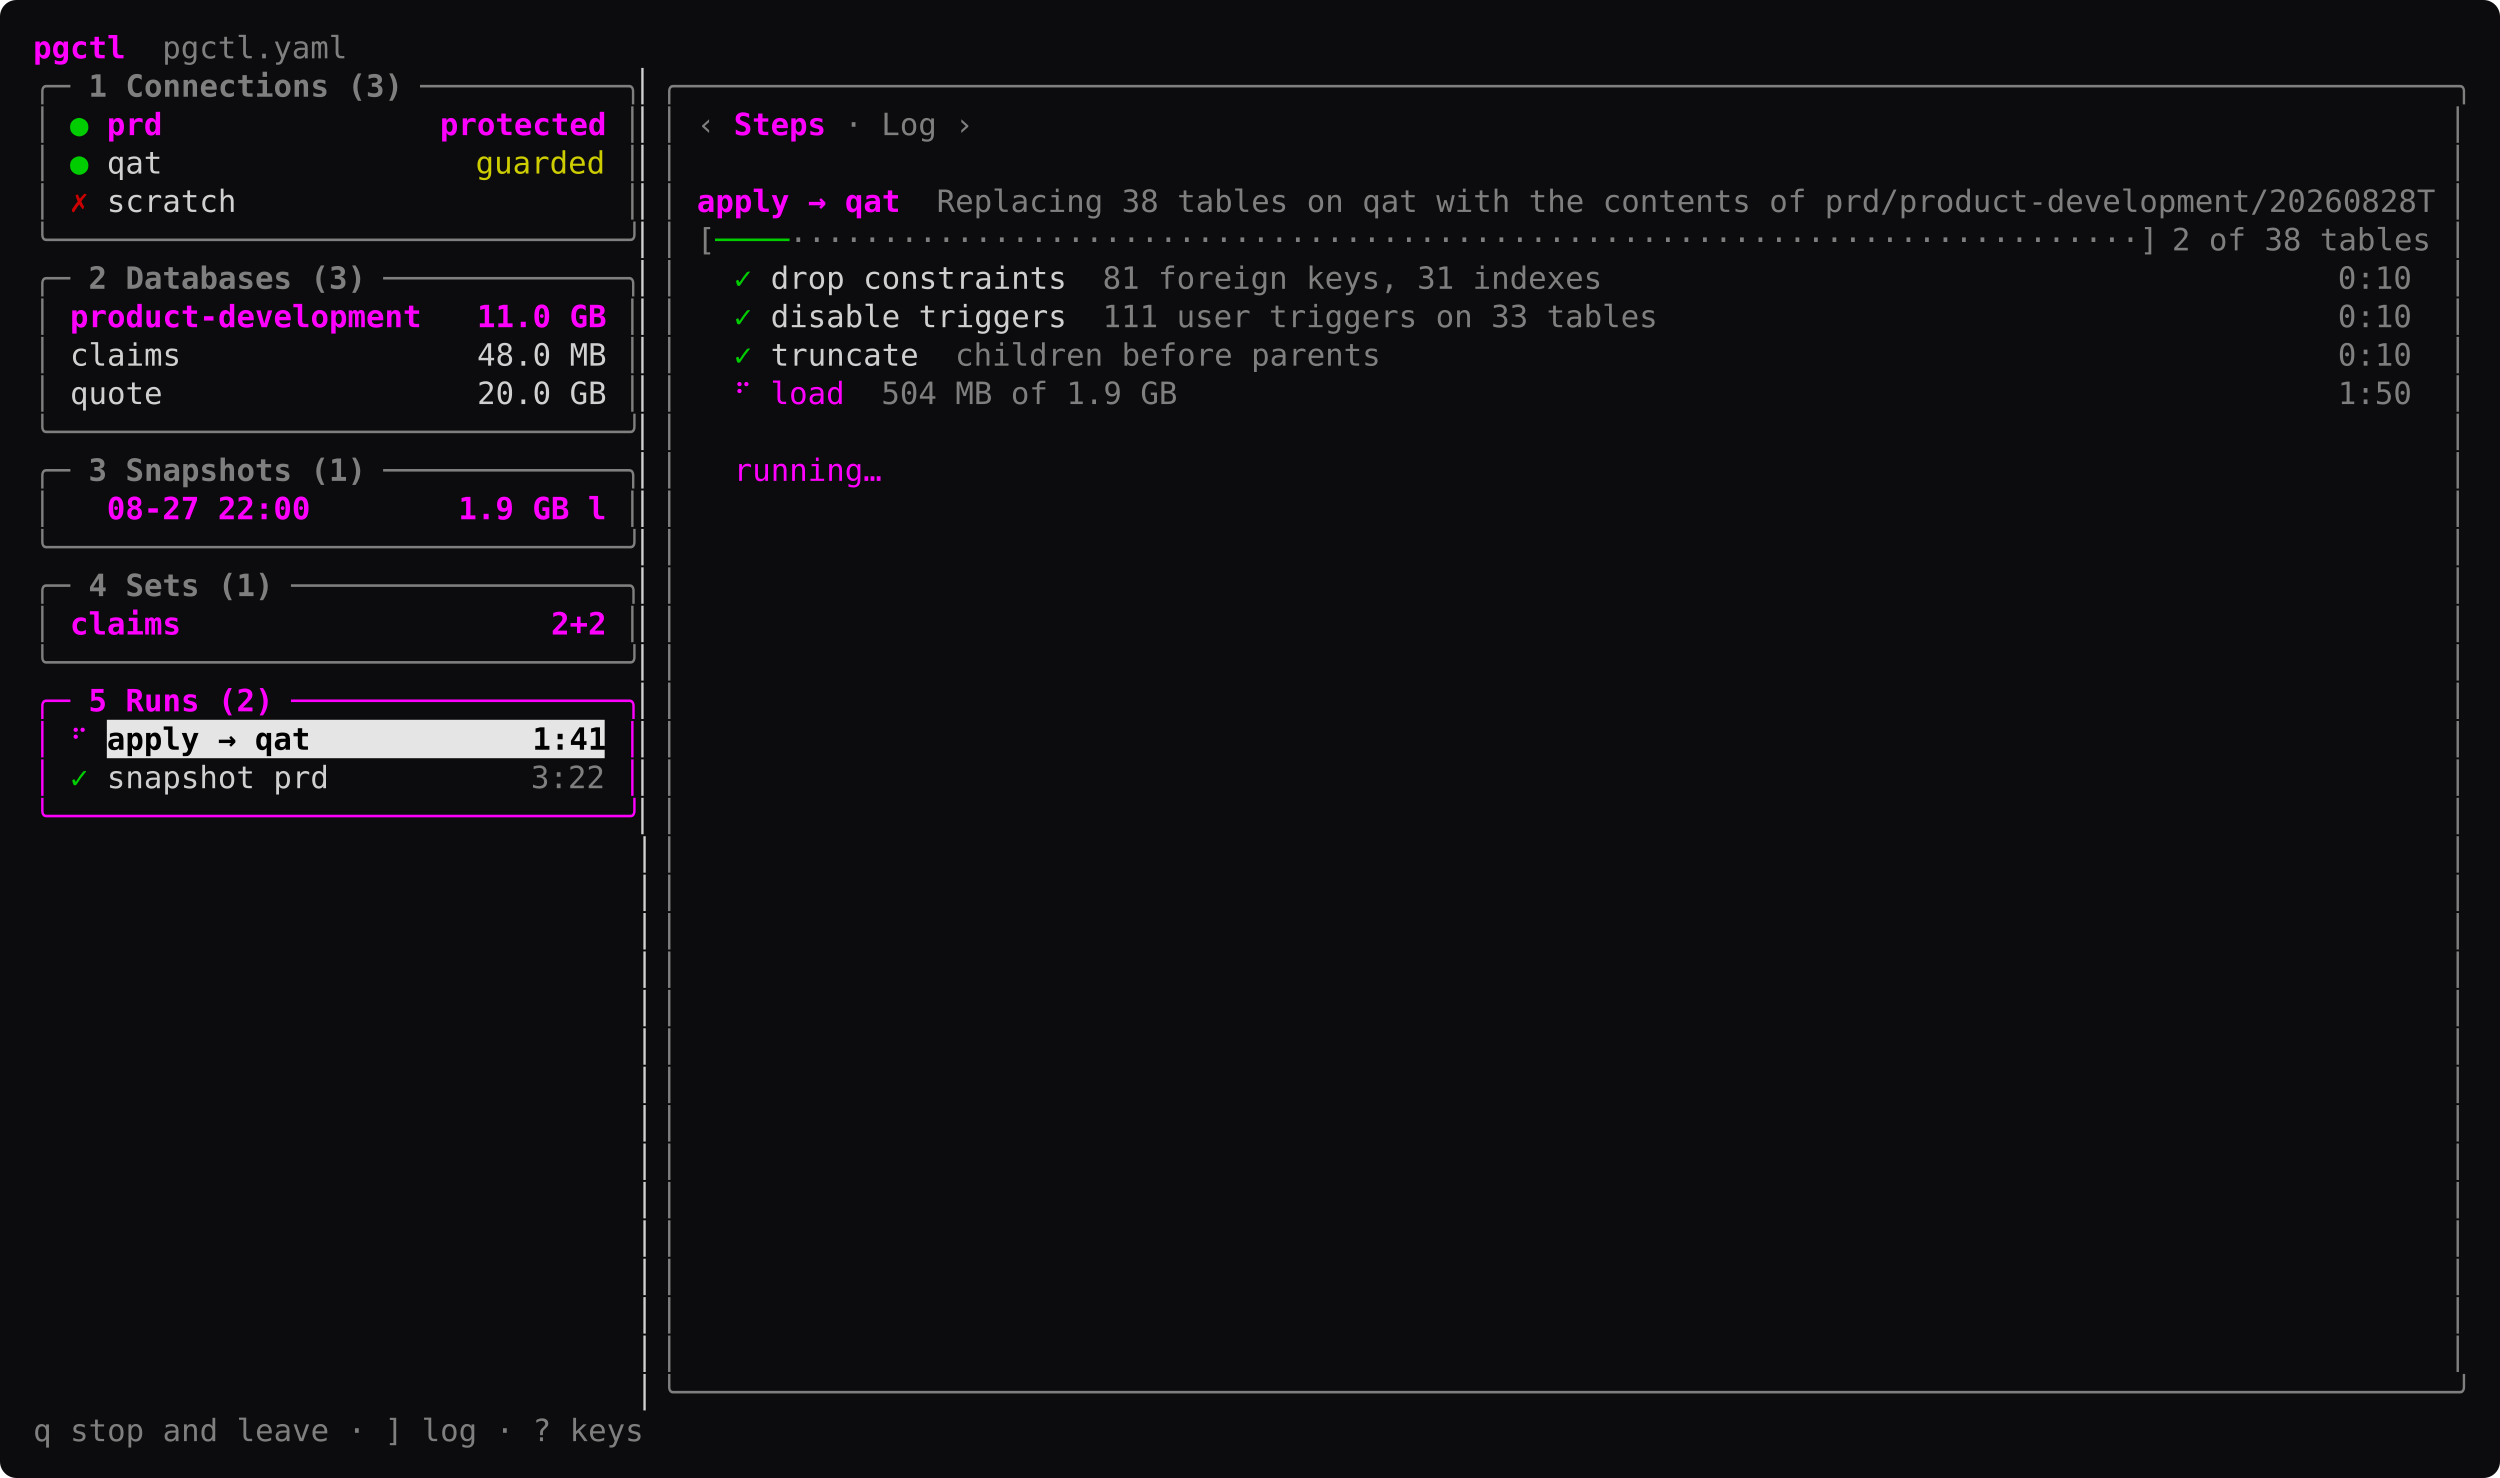
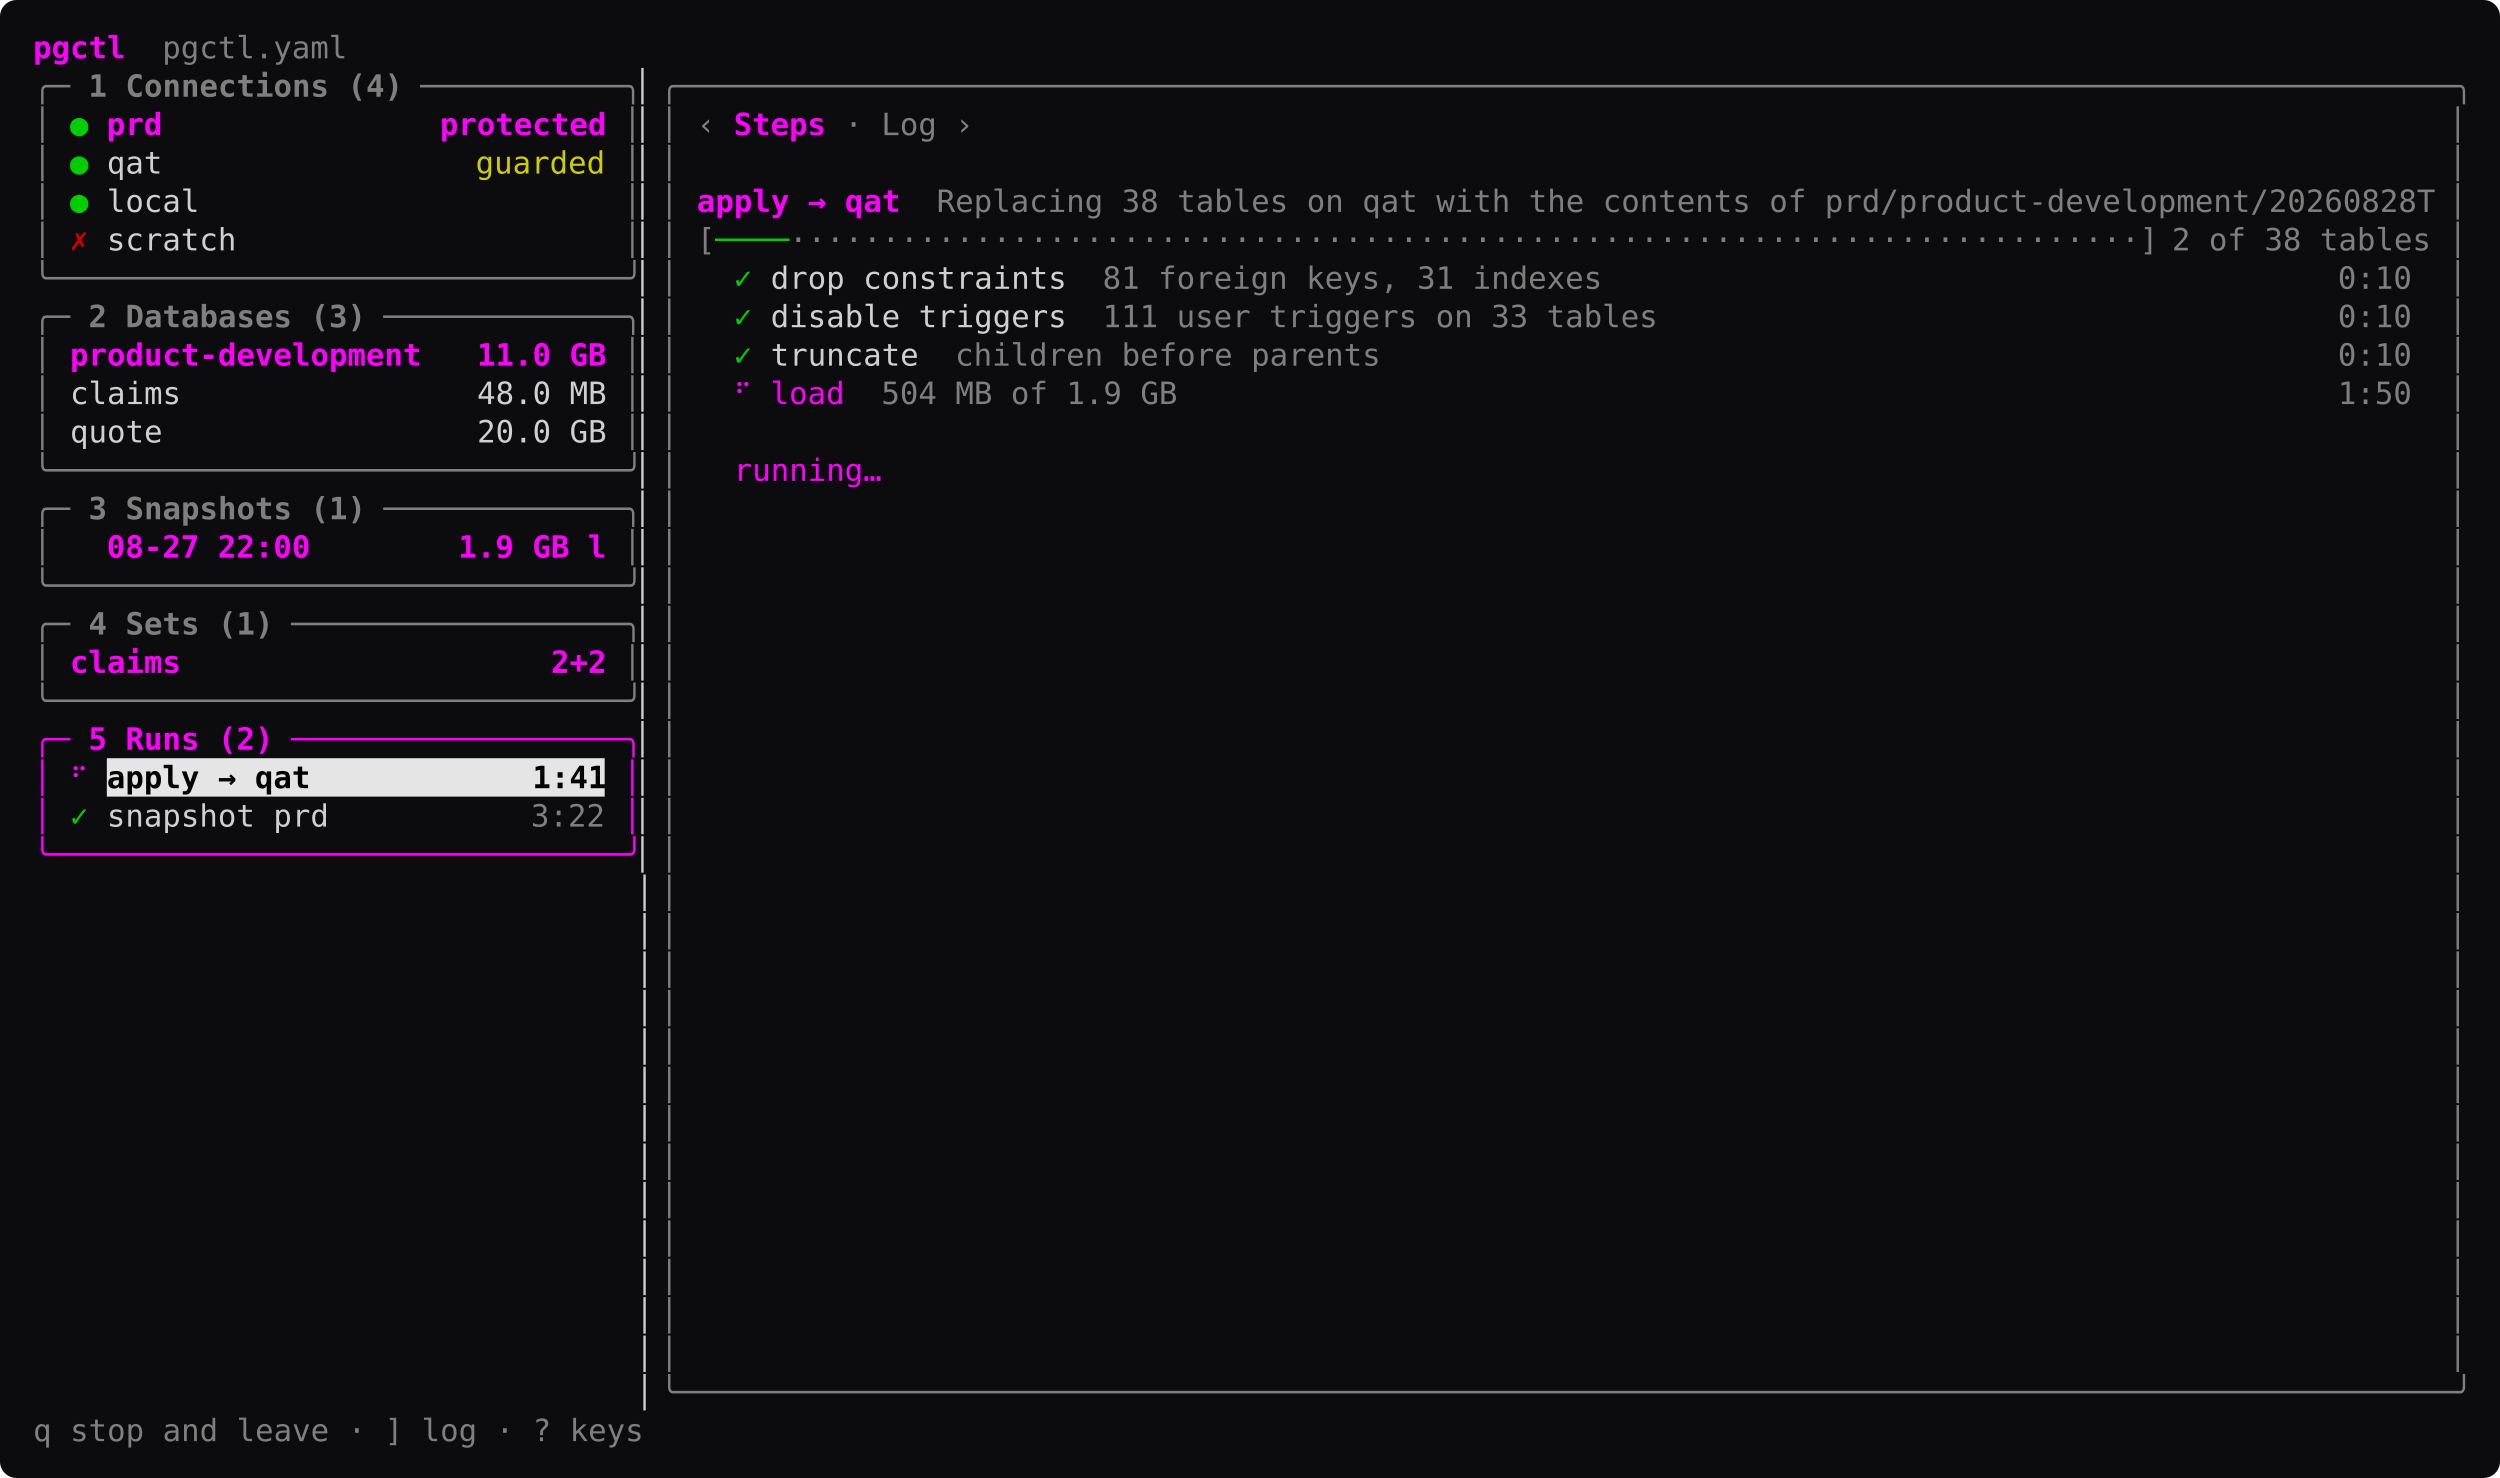
<svg xmlns="http://www.w3.org/2000/svg" width="1057.6" height="625.25" viewBox="0 0 1057.6 625.25" font-family="ui-monospace, 'SF Mono', SFMono-Regular, Menlo, Consolas, 'DejaVu Sans Mono', monospace" font-size="13" role="img">
  <rect width="1057.6" height="625.25" rx="7" fill="#0c0c0e" />
-   <rect x="45.2" y="304.5" width="210.6" height="16.25" fill="#e5e5e5" />
+   <rect x="45.2" y="320.75" width="210.6" height="16.25" fill="#e5e5e5" />
  <text x="14" y="24.68" textLength="39" lengthAdjust="spacing" fill="#ff00ff" font-weight="600" xml:space="preserve">pgctl</text>
  <text x="53" y="24.68" textLength="93.6" lengthAdjust="spacing" fill="#7f7f7f" xml:space="preserve">  pgctl.yaml</text>
  <text x="14" y="40.92" textLength="15.6" lengthAdjust="spacing" fill="#7f7f7f" xml:space="preserve">╭─</text>
-   <text x="29.6" y="40.92" textLength="140.4" lengthAdjust="spacing" fill="#7f7f7f" font-weight="600" xml:space="preserve"> 1 Connections (3)</text>
+   <text x="29.6" y="40.92" textLength="140.4" lengthAdjust="spacing" fill="#7f7f7f" font-weight="600" xml:space="preserve"> 1 Connections (4)</text>
  <text x="177.8" y="40.92" textLength="93.6" lengthAdjust="spacing" fill="#7f7f7f" xml:space="preserve">───────────╮</text>
  <text x="271.4" y="40.92" textLength="7.8" lengthAdjust="spacing" fill="#d0d0d0" xml:space="preserve">▏</text>
  <text x="279.2" y="40.92" textLength="764.4" lengthAdjust="spacing" fill="#7f7f7f" xml:space="preserve">╭────────────────────────────────────────────────────────────────────────────────────────────────╮</text>
  <text x="14" y="57.17" textLength="7.8" lengthAdjust="spacing" fill="#7f7f7f" xml:space="preserve">│</text>
  <text x="29.6" y="57.17" textLength="7.8" lengthAdjust="spacing" fill="#00cd00" xml:space="preserve">●</text>
  <text x="45.2" y="57.17" textLength="210.6" lengthAdjust="spacing" fill="#ff00ff" font-weight="600" xml:space="preserve">prd               protected</text>
  <text x="263.6" y="57.17" textLength="7.8" lengthAdjust="spacing" fill="#7f7f7f" xml:space="preserve">│</text>
  <text x="271.4" y="57.17" textLength="7.8" lengthAdjust="spacing" fill="#d0d0d0" xml:space="preserve">▏</text>
  <text x="279.2" y="57.17" textLength="7.8" lengthAdjust="spacing" fill="#7f7f7f" xml:space="preserve">│</text>
  <text x="294.8" y="57.17" textLength="7.8" lengthAdjust="spacing" fill="#7f7f7f" xml:space="preserve">‹</text>
  <text x="310.4" y="57.17" textLength="7.8" lengthAdjust="spacing" fill="#ff00ff" font-weight="600" xml:space="preserve">S</text>
  <text x="318.2" y="57.17" textLength="7.8" lengthAdjust="spacing" fill="#ff00ff" font-weight="600" xml:space="preserve">t</text>
  <text x="326" y="57.17" textLength="7.8" lengthAdjust="spacing" fill="#ff00ff" font-weight="600" xml:space="preserve">e</text>
  <text x="333.8" y="57.17" textLength="7.8" lengthAdjust="spacing" fill="#ff00ff" font-weight="600" xml:space="preserve">p</text>
  <text x="341.6" y="57.17" textLength="7.8" lengthAdjust="spacing" fill="#ff00ff" font-weight="600" xml:space="preserve">s</text>
  <text x="357.2" y="57.17" textLength="7.8" lengthAdjust="spacing" fill="#7f7f7f" xml:space="preserve">·</text>
  <text x="365" y="57.17" textLength="31.2" lengthAdjust="spacing" fill="#7f7f7f" xml:space="preserve"> Log</text>
  <text x="404" y="57.17" textLength="7.8" lengthAdjust="spacing" fill="#7f7f7f" xml:space="preserve">›</text>
  <text x="1035.8" y="57.17" textLength="7.8" lengthAdjust="spacing" fill="#7f7f7f" xml:space="preserve">│</text>
  <text x="14" y="73.42" textLength="7.8" lengthAdjust="spacing" fill="#7f7f7f" xml:space="preserve">│</text>
  <text x="29.6" y="73.42" textLength="7.8" lengthAdjust="spacing" fill="#00cd00" xml:space="preserve">●</text>
  <text x="45.2" y="73.42" textLength="23.4" lengthAdjust="spacing" fill="#d0d0d0" xml:space="preserve">qat</text>
  <text x="201.2" y="73.42" textLength="54.6" lengthAdjust="spacing" fill="#cdcd00" xml:space="preserve">guarded</text>
  <text x="263.6" y="73.42" textLength="7.8" lengthAdjust="spacing" fill="#7f7f7f" xml:space="preserve">│</text>
  <text x="271.4" y="73.42" textLength="7.8" lengthAdjust="spacing" fill="#d0d0d0" xml:space="preserve">▏</text>
  <text x="279.2" y="73.42" textLength="7.8" lengthAdjust="spacing" fill="#7f7f7f" xml:space="preserve">│</text>
  <text x="1035.8" y="73.42" textLength="7.8" lengthAdjust="spacing" fill="#7f7f7f" xml:space="preserve">│</text>
  <text x="14" y="89.67" textLength="7.8" lengthAdjust="spacing" fill="#7f7f7f" xml:space="preserve">│</text>
-   <text x="29.6" y="89.67" textLength="7.8" lengthAdjust="spacing" fill="#cd0000" font-weight="600" xml:space="preserve">✗</text>
-   <text x="45.2" y="89.67" textLength="54.6" lengthAdjust="spacing" fill="#d0d0d0" xml:space="preserve">scratch</text>
+   <text x="29.6" y="89.67" textLength="7.8" lengthAdjust="spacing" fill="#00cd00" xml:space="preserve">●</text>
+   <text x="45.2" y="89.67" textLength="39" lengthAdjust="spacing" fill="#d0d0d0" xml:space="preserve">local</text>
  <text x="263.6" y="89.67" textLength="7.8" lengthAdjust="spacing" fill="#7f7f7f" xml:space="preserve">│</text>
  <text x="271.4" y="89.67" textLength="7.8" lengthAdjust="spacing" fill="#d0d0d0" xml:space="preserve">▏</text>
  <text x="279.2" y="89.67" textLength="7.8" lengthAdjust="spacing" fill="#7f7f7f" xml:space="preserve">│</text>
  <text x="294.8" y="89.67" textLength="85.8" lengthAdjust="spacing" fill="#ff00ff" font-weight="600" xml:space="preserve">apply → qat</text>
  <text x="380.6" y="89.67" textLength="647.4" lengthAdjust="spacing" fill="#7f7f7f" xml:space="preserve">  Replacing 38 tables on qat with the contents of prd/product-development/20260828T</text>
  <text x="1035.8" y="89.67" textLength="7.8" lengthAdjust="spacing" fill="#7f7f7f" xml:space="preserve">│</text>
-   <text x="14" y="105.92" textLength="257.4" lengthAdjust="spacing" fill="#7f7f7f" xml:space="preserve">╰───────────────────────────────╯</text>
+   <text x="14" y="105.92" textLength="7.8" lengthAdjust="spacing" fill="#7f7f7f" xml:space="preserve">│</text>
+   <text x="29.6" y="105.92" textLength="7.8" lengthAdjust="spacing" fill="#cd0000" font-weight="600" xml:space="preserve">✗</text>
+   <text x="45.2" y="105.92" textLength="54.6" lengthAdjust="spacing" fill="#d0d0d0" xml:space="preserve">scratch</text>
+   <text x="263.6" y="105.92" textLength="7.8" lengthAdjust="spacing" fill="#7f7f7f" xml:space="preserve">│</text>
  <text x="271.4" y="105.92" textLength="7.8" lengthAdjust="spacing" fill="#d0d0d0" xml:space="preserve">▏</text>
  <text x="279.2" y="105.92" textLength="7.8" lengthAdjust="spacing" fill="#7f7f7f" xml:space="preserve">│</text>
  <text x="294.8" y="105.92" textLength="7.8" lengthAdjust="spacing" fill="#7f7f7f" xml:space="preserve">[</text>
  <text x="302.6" y="105.92" textLength="31.2" lengthAdjust="spacing" fill="#00cd00" xml:space="preserve">────</text>
  <text x="333.8" y="105.92" textLength="577.2" lengthAdjust="spacing" fill="#7f7f7f" xml:space="preserve">·········································································]</text>
  <text x="918.8" y="105.92" textLength="109.2" lengthAdjust="spacing" fill="#7f7f7f" xml:space="preserve">2 of 38 tables</text>
  <text x="1035.8" y="105.92" textLength="7.8" lengthAdjust="spacing" fill="#7f7f7f" xml:space="preserve">│</text>
-   <text x="14" y="122.17" textLength="15.6" lengthAdjust="spacing" fill="#7f7f7f" xml:space="preserve">╭─</text>
-   <text x="29.6" y="122.17" textLength="124.8" lengthAdjust="spacing" fill="#7f7f7f" font-weight="600" xml:space="preserve"> 2 Databases (3)</text>
-   <text x="162.2" y="122.17" textLength="109.2" lengthAdjust="spacing" fill="#7f7f7f" xml:space="preserve">─────────────╮</text>
+   <text x="14" y="122.17" textLength="257.4" lengthAdjust="spacing" fill="#7f7f7f" xml:space="preserve">╰───────────────────────────────╯</text>
  <text x="271.4" y="122.17" textLength="7.8" lengthAdjust="spacing" fill="#d0d0d0" xml:space="preserve">▏</text>
  <text x="279.2" y="122.17" textLength="7.8" lengthAdjust="spacing" fill="#7f7f7f" xml:space="preserve">│</text>
  <text x="310.4" y="122.17" textLength="7.8" lengthAdjust="spacing" fill="#00cd00" xml:space="preserve">✓</text>
  <text x="318.2" y="122.17" textLength="132.6" lengthAdjust="spacing" fill="#d0d0d0" xml:space="preserve"> drop constraints</text>
  <text x="450.8" y="122.17" textLength="226.2" lengthAdjust="spacing" fill="#7f7f7f" xml:space="preserve">  81 foreign keys, 31 indexes</text>
  <text x="989" y="122.17" textLength="31.2" lengthAdjust="spacing" fill="#7f7f7f" xml:space="preserve">0:10</text>
  <text x="1035.8" y="122.17" textLength="7.8" lengthAdjust="spacing" fill="#7f7f7f" xml:space="preserve">│</text>
-   <text x="14" y="138.43" textLength="7.8" lengthAdjust="spacing" fill="#7f7f7f" xml:space="preserve">│</text>
-   <text x="29.6" y="138.43" textLength="226.2" lengthAdjust="spacing" fill="#ff00ff" font-weight="600" xml:space="preserve">product-development   11.0 GB</text>
-   <text x="263.6" y="138.43" textLength="7.8" lengthAdjust="spacing" fill="#7f7f7f" xml:space="preserve">│</text>
+   <text x="14" y="138.43" textLength="15.6" lengthAdjust="spacing" fill="#7f7f7f" xml:space="preserve">╭─</text>
+   <text x="29.6" y="138.43" textLength="124.8" lengthAdjust="spacing" fill="#7f7f7f" font-weight="600" xml:space="preserve"> 2 Databases (3)</text>
+   <text x="162.2" y="138.43" textLength="109.2" lengthAdjust="spacing" fill="#7f7f7f" xml:space="preserve">─────────────╮</text>
  <text x="271.4" y="138.43" textLength="7.8" lengthAdjust="spacing" fill="#d0d0d0" xml:space="preserve">▏</text>
  <text x="279.2" y="138.43" textLength="7.8" lengthAdjust="spacing" fill="#7f7f7f" xml:space="preserve">│</text>
  <text x="310.4" y="138.43" textLength="7.8" lengthAdjust="spacing" fill="#00cd00" xml:space="preserve">✓</text>
  <text x="318.2" y="138.43" textLength="132.6" lengthAdjust="spacing" fill="#d0d0d0" xml:space="preserve"> disable triggers</text>
  <text x="450.8" y="138.43" textLength="249.6" lengthAdjust="spacing" fill="#7f7f7f" xml:space="preserve">  111 user triggers on 33 tables</text>
  <text x="989" y="138.43" textLength="31.2" lengthAdjust="spacing" fill="#7f7f7f" xml:space="preserve">0:10</text>
  <text x="1035.8" y="138.43" textLength="7.8" lengthAdjust="spacing" fill="#7f7f7f" xml:space="preserve">│</text>
  <text x="14" y="154.68" textLength="7.8" lengthAdjust="spacing" fill="#7f7f7f" xml:space="preserve">│</text>
-   <text x="21.8" y="154.68" textLength="234" lengthAdjust="spacing" fill="#d0d0d0" xml:space="preserve"> claims                48.0 MB</text>
+   <text x="29.6" y="154.68" textLength="226.2" lengthAdjust="spacing" fill="#ff00ff" font-weight="600" xml:space="preserve">product-development   11.0 GB</text>
  <text x="263.6" y="154.68" textLength="7.8" lengthAdjust="spacing" fill="#7f7f7f" xml:space="preserve">│</text>
  <text x="271.4" y="154.68" textLength="7.8" lengthAdjust="spacing" fill="#d0d0d0" xml:space="preserve">▏</text>
  <text x="279.2" y="154.68" textLength="7.8" lengthAdjust="spacing" fill="#7f7f7f" xml:space="preserve">│</text>
  <text x="310.4" y="154.68" textLength="7.8" lengthAdjust="spacing" fill="#00cd00" xml:space="preserve">✓</text>
  <text x="318.2" y="154.68" textLength="70.2" lengthAdjust="spacing" fill="#d0d0d0" xml:space="preserve"> truncate</text>
  <text x="388.4" y="154.68" textLength="195" lengthAdjust="spacing" fill="#7f7f7f" xml:space="preserve">  children before parents</text>
  <text x="989" y="154.68" textLength="31.2" lengthAdjust="spacing" fill="#7f7f7f" xml:space="preserve">0:10</text>
  <text x="1035.8" y="154.68" textLength="7.8" lengthAdjust="spacing" fill="#7f7f7f" xml:space="preserve">│</text>
  <text x="14" y="170.93" textLength="7.8" lengthAdjust="spacing" fill="#7f7f7f" xml:space="preserve">│</text>
-   <text x="21.8" y="170.93" textLength="234" lengthAdjust="spacing" fill="#d0d0d0" xml:space="preserve"> quote                 20.0 GB</text>
+   <text x="21.8" y="170.93" textLength="234" lengthAdjust="spacing" fill="#d0d0d0" xml:space="preserve"> claims                48.0 MB</text>
  <text x="263.6" y="170.93" textLength="7.8" lengthAdjust="spacing" fill="#7f7f7f" xml:space="preserve">│</text>
  <text x="271.4" y="170.93" textLength="7.8" lengthAdjust="spacing" fill="#d0d0d0" xml:space="preserve">▏</text>
  <text x="279.2" y="170.93" textLength="7.8" lengthAdjust="spacing" fill="#7f7f7f" xml:space="preserve">│</text>
  <text x="310.4" y="170.93" textLength="7.8" lengthAdjust="spacing" fill="#ff00ff" xml:space="preserve">⠋</text>
  <text x="326" y="170.93" textLength="31.2" lengthAdjust="spacing" fill="#ff00ff" xml:space="preserve">load</text>
  <text x="357.2" y="170.93" textLength="140.4" lengthAdjust="spacing" fill="#7f7f7f" xml:space="preserve">  504 MB of 1.9 GB</text>
  <text x="989" y="170.93" textLength="31.2" lengthAdjust="spacing" fill="#7f7f7f" xml:space="preserve">1:50</text>
  <text x="1035.8" y="170.93" textLength="7.8" lengthAdjust="spacing" fill="#7f7f7f" xml:space="preserve">│</text>
-   <text x="14" y="187.18" textLength="257.4" lengthAdjust="spacing" fill="#7f7f7f" xml:space="preserve">╰───────────────────────────────╯</text>
+   <text x="14" y="187.18" textLength="7.8" lengthAdjust="spacing" fill="#7f7f7f" xml:space="preserve">│</text>
+   <text x="21.8" y="187.18" textLength="234" lengthAdjust="spacing" fill="#d0d0d0" xml:space="preserve"> quote                 20.0 GB</text>
+   <text x="263.6" y="187.18" textLength="7.8" lengthAdjust="spacing" fill="#7f7f7f" xml:space="preserve">│</text>
  <text x="271.4" y="187.18" textLength="7.8" lengthAdjust="spacing" fill="#d0d0d0" xml:space="preserve">▏</text>
  <text x="279.2" y="187.18" textLength="7.8" lengthAdjust="spacing" fill="#7f7f7f" xml:space="preserve">│</text>
  <text x="1035.8" y="187.18" textLength="7.8" lengthAdjust="spacing" fill="#7f7f7f" xml:space="preserve">│</text>
-   <text x="14" y="203.43" textLength="15.6" lengthAdjust="spacing" fill="#7f7f7f" xml:space="preserve">╭─</text>
-   <text x="29.6" y="203.43" textLength="124.8" lengthAdjust="spacing" fill="#7f7f7f" font-weight="600" xml:space="preserve"> 3 Snapshots (1)</text>
-   <text x="162.2" y="203.43" textLength="109.2" lengthAdjust="spacing" fill="#7f7f7f" xml:space="preserve">─────────────╮</text>
+   <text x="14" y="203.43" textLength="257.4" lengthAdjust="spacing" fill="#7f7f7f" xml:space="preserve">╰───────────────────────────────╯</text>
  <text x="271.4" y="203.43" textLength="7.8" lengthAdjust="spacing" fill="#d0d0d0" xml:space="preserve">▏</text>
  <text x="279.2" y="203.43" textLength="7.8" lengthAdjust="spacing" fill="#7f7f7f" xml:space="preserve">│</text>
  <text x="310.4" y="203.43" textLength="62.4" lengthAdjust="spacing" fill="#ff00ff" xml:space="preserve">running…</text>
  <text x="1035.8" y="203.43" textLength="7.8" lengthAdjust="spacing" fill="#7f7f7f" xml:space="preserve">│</text>
-   <text x="14" y="219.68" textLength="7.8" lengthAdjust="spacing" fill="#7f7f7f" xml:space="preserve">│</text>
-   <text x="45.2" y="219.68" textLength="210.6" lengthAdjust="spacing" fill="#ff00ff" font-weight="600" xml:space="preserve">08-27 22:00        1.9 GB l</text>
-   <text x="263.6" y="219.68" textLength="7.8" lengthAdjust="spacing" fill="#7f7f7f" xml:space="preserve">│</text>
+   <text x="14" y="219.68" textLength="15.6" lengthAdjust="spacing" fill="#7f7f7f" xml:space="preserve">╭─</text>
+   <text x="29.6" y="219.68" textLength="124.8" lengthAdjust="spacing" fill="#7f7f7f" font-weight="600" xml:space="preserve"> 3 Snapshots (1)</text>
+   <text x="162.2" y="219.68" textLength="109.2" lengthAdjust="spacing" fill="#7f7f7f" xml:space="preserve">─────────────╮</text>
  <text x="271.4" y="219.68" textLength="7.8" lengthAdjust="spacing" fill="#d0d0d0" xml:space="preserve">▏</text>
  <text x="279.2" y="219.68" textLength="7.8" lengthAdjust="spacing" fill="#7f7f7f" xml:space="preserve">│</text>
  <text x="1035.8" y="219.68" textLength="7.8" lengthAdjust="spacing" fill="#7f7f7f" xml:space="preserve">│</text>
-   <text x="14" y="235.93" textLength="257.4" lengthAdjust="spacing" fill="#7f7f7f" xml:space="preserve">╰───────────────────────────────╯</text>
+   <text x="14" y="235.93" textLength="7.8" lengthAdjust="spacing" fill="#7f7f7f" xml:space="preserve">│</text>
+   <text x="45.2" y="235.93" textLength="210.6" lengthAdjust="spacing" fill="#ff00ff" font-weight="600" xml:space="preserve">08-27 22:00        1.9 GB l</text>
+   <text x="263.6" y="235.93" textLength="7.8" lengthAdjust="spacing" fill="#7f7f7f" xml:space="preserve">│</text>
  <text x="271.4" y="235.93" textLength="7.8" lengthAdjust="spacing" fill="#d0d0d0" xml:space="preserve">▏</text>
  <text x="279.2" y="235.93" textLength="7.8" lengthAdjust="spacing" fill="#7f7f7f" xml:space="preserve">│</text>
  <text x="1035.8" y="235.93" textLength="7.8" lengthAdjust="spacing" fill="#7f7f7f" xml:space="preserve">│</text>
-   <text x="14" y="252.18" textLength="15.6" lengthAdjust="spacing" fill="#7f7f7f" xml:space="preserve">╭─</text>
-   <text x="29.6" y="252.18" textLength="85.8" lengthAdjust="spacing" fill="#7f7f7f" font-weight="600" xml:space="preserve"> 4 Sets (1)</text>
-   <text x="123.2" y="252.18" textLength="148.2" lengthAdjust="spacing" fill="#7f7f7f" xml:space="preserve">──────────────────╮</text>
+   <text x="14" y="252.18" textLength="257.4" lengthAdjust="spacing" fill="#7f7f7f" xml:space="preserve">╰───────────────────────────────╯</text>
  <text x="271.4" y="252.18" textLength="7.8" lengthAdjust="spacing" fill="#d0d0d0" xml:space="preserve">▏</text>
  <text x="279.2" y="252.18" textLength="7.8" lengthAdjust="spacing" fill="#7f7f7f" xml:space="preserve">│</text>
  <text x="1035.8" y="252.18" textLength="7.8" lengthAdjust="spacing" fill="#7f7f7f" xml:space="preserve">│</text>
-   <text x="14" y="268.43" textLength="7.8" lengthAdjust="spacing" fill="#7f7f7f" xml:space="preserve">│</text>
-   <text x="29.6" y="268.43" textLength="226.2" lengthAdjust="spacing" fill="#ff00ff" font-weight="600" xml:space="preserve">claims                    2+2</text>
-   <text x="263.6" y="268.43" textLength="7.8" lengthAdjust="spacing" fill="#7f7f7f" xml:space="preserve">│</text>
+   <text x="14" y="268.43" textLength="15.6" lengthAdjust="spacing" fill="#7f7f7f" xml:space="preserve">╭─</text>
+   <text x="29.6" y="268.43" textLength="85.8" lengthAdjust="spacing" fill="#7f7f7f" font-weight="600" xml:space="preserve"> 4 Sets (1)</text>
+   <text x="123.2" y="268.43" textLength="148.2" lengthAdjust="spacing" fill="#7f7f7f" xml:space="preserve">──────────────────╮</text>
  <text x="271.4" y="268.43" textLength="7.8" lengthAdjust="spacing" fill="#d0d0d0" xml:space="preserve">▏</text>
  <text x="279.2" y="268.43" textLength="7.8" lengthAdjust="spacing" fill="#7f7f7f" xml:space="preserve">│</text>
  <text x="1035.8" y="268.43" textLength="7.8" lengthAdjust="spacing" fill="#7f7f7f" xml:space="preserve">│</text>
-   <text x="14" y="284.68" textLength="257.4" lengthAdjust="spacing" fill="#7f7f7f" xml:space="preserve">╰───────────────────────────────╯</text>
+   <text x="14" y="284.68" textLength="7.8" lengthAdjust="spacing" fill="#7f7f7f" xml:space="preserve">│</text>
+   <text x="29.6" y="284.68" textLength="226.2" lengthAdjust="spacing" fill="#ff00ff" font-weight="600" xml:space="preserve">claims                    2+2</text>
+   <text x="263.6" y="284.68" textLength="7.8" lengthAdjust="spacing" fill="#7f7f7f" xml:space="preserve">│</text>
  <text x="271.4" y="284.68" textLength="7.8" lengthAdjust="spacing" fill="#d0d0d0" xml:space="preserve">▏</text>
  <text x="279.2" y="284.68" textLength="7.8" lengthAdjust="spacing" fill="#7f7f7f" xml:space="preserve">│</text>
  <text x="1035.8" y="284.68" textLength="7.8" lengthAdjust="spacing" fill="#7f7f7f" xml:space="preserve">│</text>
-   <text x="14" y="300.93" textLength="15.6" lengthAdjust="spacing" fill="#ff00ff" xml:space="preserve">╭─</text>
-   <text x="29.6" y="300.93" textLength="85.8" lengthAdjust="spacing" fill="#ff00ff" font-weight="600" xml:space="preserve"> 5 Runs (2)</text>
-   <text x="123.2" y="300.93" textLength="148.2" lengthAdjust="spacing" fill="#ff00ff" xml:space="preserve">──────────────────╮</text>
+   <text x="14" y="300.93" textLength="257.4" lengthAdjust="spacing" fill="#7f7f7f" xml:space="preserve">╰───────────────────────────────╯</text>
  <text x="271.4" y="300.93" textLength="7.8" lengthAdjust="spacing" fill="#d0d0d0" xml:space="preserve">▏</text>
  <text x="279.2" y="300.93" textLength="7.8" lengthAdjust="spacing" fill="#7f7f7f" xml:space="preserve">│</text>
  <text x="1035.8" y="300.93" textLength="7.8" lengthAdjust="spacing" fill="#7f7f7f" xml:space="preserve">│</text>
-   <text x="14" y="317.18" textLength="7.8" lengthAdjust="spacing" fill="#ff00ff" xml:space="preserve">│</text>
-   <text x="29.6" y="317.18" textLength="7.8" lengthAdjust="spacing" fill="#ff00ff" xml:space="preserve">⠋</text>
-   <text x="45.2" y="317.18" textLength="210.6" lengthAdjust="spacing" fill="#000000" font-weight="600" xml:space="preserve">apply → qat            1:41</text>
-   <text x="263.6" y="317.18" textLength="7.8" lengthAdjust="spacing" fill="#ff00ff" xml:space="preserve">│</text>
+   <text x="14" y="317.18" textLength="15.6" lengthAdjust="spacing" fill="#ff00ff" xml:space="preserve">╭─</text>
+   <text x="29.6" y="317.18" textLength="85.8" lengthAdjust="spacing" fill="#ff00ff" font-weight="600" xml:space="preserve"> 5 Runs (2)</text>
+   <text x="123.2" y="317.18" textLength="148.2" lengthAdjust="spacing" fill="#ff00ff" xml:space="preserve">──────────────────╮</text>
  <text x="271.4" y="317.18" textLength="7.8" lengthAdjust="spacing" fill="#d0d0d0" xml:space="preserve">▏</text>
  <text x="279.2" y="317.18" textLength="7.8" lengthAdjust="spacing" fill="#7f7f7f" xml:space="preserve">│</text>
  <text x="1035.8" y="317.18" textLength="7.8" lengthAdjust="spacing" fill="#7f7f7f" xml:space="preserve">│</text>
  <text x="14" y="333.43" textLength="7.8" lengthAdjust="spacing" fill="#ff00ff" xml:space="preserve">│</text>
-   <text x="29.6" y="333.43" textLength="7.8" lengthAdjust="spacing" fill="#00cd00" xml:space="preserve">✓</text>
-   <text x="45.2" y="333.43" textLength="93.6" lengthAdjust="spacing" fill="#d0d0d0" xml:space="preserve">snapshot prd</text>
-   <text x="224.6" y="333.43" textLength="31.2" lengthAdjust="spacing" fill="#7f7f7f" xml:space="preserve">3:22</text>
+   <text x="29.6" y="333.43" textLength="7.8" lengthAdjust="spacing" fill="#ff00ff" xml:space="preserve">⠋</text>
+   <text x="45.2" y="333.43" textLength="210.6" lengthAdjust="spacing" fill="#000000" font-weight="600" xml:space="preserve">apply → qat            1:41</text>
  <text x="263.6" y="333.43" textLength="7.8" lengthAdjust="spacing" fill="#ff00ff" xml:space="preserve">│</text>
  <text x="271.4" y="333.43" textLength="7.8" lengthAdjust="spacing" fill="#d0d0d0" xml:space="preserve">▏</text>
  <text x="279.2" y="333.43" textLength="7.8" lengthAdjust="spacing" fill="#7f7f7f" xml:space="preserve">│</text>
  <text x="1035.8" y="333.43" textLength="7.8" lengthAdjust="spacing" fill="#7f7f7f" xml:space="preserve">│</text>
-   <text x="14" y="349.68" textLength="257.4" lengthAdjust="spacing" fill="#ff00ff" xml:space="preserve">╰───────────────────────────────╯</text>
+   <text x="14" y="349.68" textLength="7.8" lengthAdjust="spacing" fill="#ff00ff" xml:space="preserve">│</text>
+   <text x="29.6" y="349.68" textLength="7.8" lengthAdjust="spacing" fill="#00cd00" xml:space="preserve">✓</text>
+   <text x="45.2" y="349.68" textLength="93.6" lengthAdjust="spacing" fill="#d0d0d0" xml:space="preserve">snapshot prd</text>
+   <text x="224.6" y="349.68" textLength="31.2" lengthAdjust="spacing" fill="#7f7f7f" xml:space="preserve">3:22</text>
+   <text x="263.6" y="349.68" textLength="7.8" lengthAdjust="spacing" fill="#ff00ff" xml:space="preserve">│</text>
  <text x="271.4" y="349.68" textLength="7.8" lengthAdjust="spacing" fill="#d0d0d0" xml:space="preserve">▏</text>
  <text x="279.2" y="349.68" textLength="7.8" lengthAdjust="spacing" fill="#7f7f7f" xml:space="preserve">│</text>
  <text x="1035.8" y="349.68" textLength="7.8" lengthAdjust="spacing" fill="#7f7f7f" xml:space="preserve">│</text>
-   <text x="14" y="365.93" textLength="265.2" lengthAdjust="spacing" fill="#d0d0d0" xml:space="preserve">                                 ▏</text>
+   <text x="14" y="365.93" textLength="257.4" lengthAdjust="spacing" fill="#ff00ff" xml:space="preserve">╰───────────────────────────────╯</text>
+   <text x="271.4" y="365.93" textLength="7.8" lengthAdjust="spacing" fill="#d0d0d0" xml:space="preserve">▏</text>
  <text x="279.2" y="365.93" textLength="7.8" lengthAdjust="spacing" fill="#7f7f7f" xml:space="preserve">│</text>
  <text x="1035.8" y="365.93" textLength="7.8" lengthAdjust="spacing" fill="#7f7f7f" xml:space="preserve">│</text>
  <text x="14" y="382.18" textLength="265.2" lengthAdjust="spacing" fill="#d0d0d0" xml:space="preserve">                                 ▏</text>
  <text x="279.2" y="382.18" textLength="7.8" lengthAdjust="spacing" fill="#7f7f7f" xml:space="preserve">│</text>
  <text x="1035.8" y="382.18" textLength="7.8" lengthAdjust="spacing" fill="#7f7f7f" xml:space="preserve">│</text>
  <text x="14" y="398.43" textLength="265.2" lengthAdjust="spacing" fill="#d0d0d0" xml:space="preserve">                                 ▏</text>
  <text x="279.2" y="398.43" textLength="7.8" lengthAdjust="spacing" fill="#7f7f7f" xml:space="preserve">│</text>
  <text x="1035.8" y="398.43" textLength="7.8" lengthAdjust="spacing" fill="#7f7f7f" xml:space="preserve">│</text>
  <text x="14" y="414.68" textLength="265.2" lengthAdjust="spacing" fill="#d0d0d0" xml:space="preserve">                                 ▏</text>
  <text x="279.2" y="414.68" textLength="7.8" lengthAdjust="spacing" fill="#7f7f7f" xml:space="preserve">│</text>
  <text x="1035.8" y="414.68" textLength="7.8" lengthAdjust="spacing" fill="#7f7f7f" xml:space="preserve">│</text>
  <text x="14" y="430.93" textLength="265.2" lengthAdjust="spacing" fill="#d0d0d0" xml:space="preserve">                                 ▏</text>
  <text x="279.2" y="430.93" textLength="7.8" lengthAdjust="spacing" fill="#7f7f7f" xml:space="preserve">│</text>
  <text x="1035.8" y="430.93" textLength="7.8" lengthAdjust="spacing" fill="#7f7f7f" xml:space="preserve">│</text>
  <text x="14" y="447.18" textLength="265.2" lengthAdjust="spacing" fill="#d0d0d0" xml:space="preserve">                                 ▏</text>
  <text x="279.2" y="447.18" textLength="7.8" lengthAdjust="spacing" fill="#7f7f7f" xml:space="preserve">│</text>
  <text x="1035.8" y="447.18" textLength="7.8" lengthAdjust="spacing" fill="#7f7f7f" xml:space="preserve">│</text>
  <text x="14" y="463.43" textLength="265.2" lengthAdjust="spacing" fill="#d0d0d0" xml:space="preserve">                                 ▏</text>
  <text x="279.2" y="463.43" textLength="7.8" lengthAdjust="spacing" fill="#7f7f7f" xml:space="preserve">│</text>
  <text x="1035.8" y="463.43" textLength="7.8" lengthAdjust="spacing" fill="#7f7f7f" xml:space="preserve">│</text>
  <text x="14" y="479.68" textLength="265.2" lengthAdjust="spacing" fill="#d0d0d0" xml:space="preserve">                                 ▏</text>
  <text x="279.2" y="479.68" textLength="7.8" lengthAdjust="spacing" fill="#7f7f7f" xml:space="preserve">│</text>
  <text x="1035.8" y="479.68" textLength="7.8" lengthAdjust="spacing" fill="#7f7f7f" xml:space="preserve">│</text>
  <text x="14" y="495.93" textLength="265.2" lengthAdjust="spacing" fill="#d0d0d0" xml:space="preserve">                                 ▏</text>
  <text x="279.2" y="495.93" textLength="7.8" lengthAdjust="spacing" fill="#7f7f7f" xml:space="preserve">│</text>
  <text x="1035.8" y="495.93" textLength="7.8" lengthAdjust="spacing" fill="#7f7f7f" xml:space="preserve">│</text>
  <text x="14" y="512.17" textLength="265.2" lengthAdjust="spacing" fill="#d0d0d0" xml:space="preserve">                                 ▏</text>
  <text x="279.2" y="512.17" textLength="7.8" lengthAdjust="spacing" fill="#7f7f7f" xml:space="preserve">│</text>
  <text x="1035.8" y="512.17" textLength="7.8" lengthAdjust="spacing" fill="#7f7f7f" xml:space="preserve">│</text>
  <text x="14" y="528.42" textLength="265.2" lengthAdjust="spacing" fill="#d0d0d0" xml:space="preserve">                                 ▏</text>
  <text x="279.2" y="528.42" textLength="7.8" lengthAdjust="spacing" fill="#7f7f7f" xml:space="preserve">│</text>
  <text x="1035.8" y="528.42" textLength="7.8" lengthAdjust="spacing" fill="#7f7f7f" xml:space="preserve">│</text>
  <text x="14" y="544.67" textLength="265.2" lengthAdjust="spacing" fill="#d0d0d0" xml:space="preserve">                                 ▏</text>
  <text x="279.2" y="544.67" textLength="7.8" lengthAdjust="spacing" fill="#7f7f7f" xml:space="preserve">│</text>
  <text x="1035.8" y="544.67" textLength="7.8" lengthAdjust="spacing" fill="#7f7f7f" xml:space="preserve">│</text>
  <text x="14" y="560.92" textLength="265.2" lengthAdjust="spacing" fill="#d0d0d0" xml:space="preserve">                                 ▏</text>
  <text x="279.2" y="560.92" textLength="7.8" lengthAdjust="spacing" fill="#7f7f7f" xml:space="preserve">│</text>
  <text x="1035.8" y="560.92" textLength="7.8" lengthAdjust="spacing" fill="#7f7f7f" xml:space="preserve">│</text>
  <text x="14" y="577.17" textLength="265.2" lengthAdjust="spacing" fill="#d0d0d0" xml:space="preserve">                                 ▏</text>
  <text x="279.2" y="577.17" textLength="7.8" lengthAdjust="spacing" fill="#7f7f7f" xml:space="preserve">│</text>
  <text x="1035.8" y="577.17" textLength="7.8" lengthAdjust="spacing" fill="#7f7f7f" xml:space="preserve">│</text>
  <text x="14" y="593.42" textLength="265.2" lengthAdjust="spacing" fill="#d0d0d0" xml:space="preserve">                                 ▏</text>
  <text x="279.2" y="593.42" textLength="764.4" lengthAdjust="spacing" fill="#7f7f7f" xml:space="preserve">╰────────────────────────────────────────────────────────────────────────────────────────────────╯</text>
  <text x="14" y="609.67" textLength="257.4" lengthAdjust="spacing" fill="#7f7f7f" xml:space="preserve">q stop and leave · ] log · ? keys</text>
</svg>
